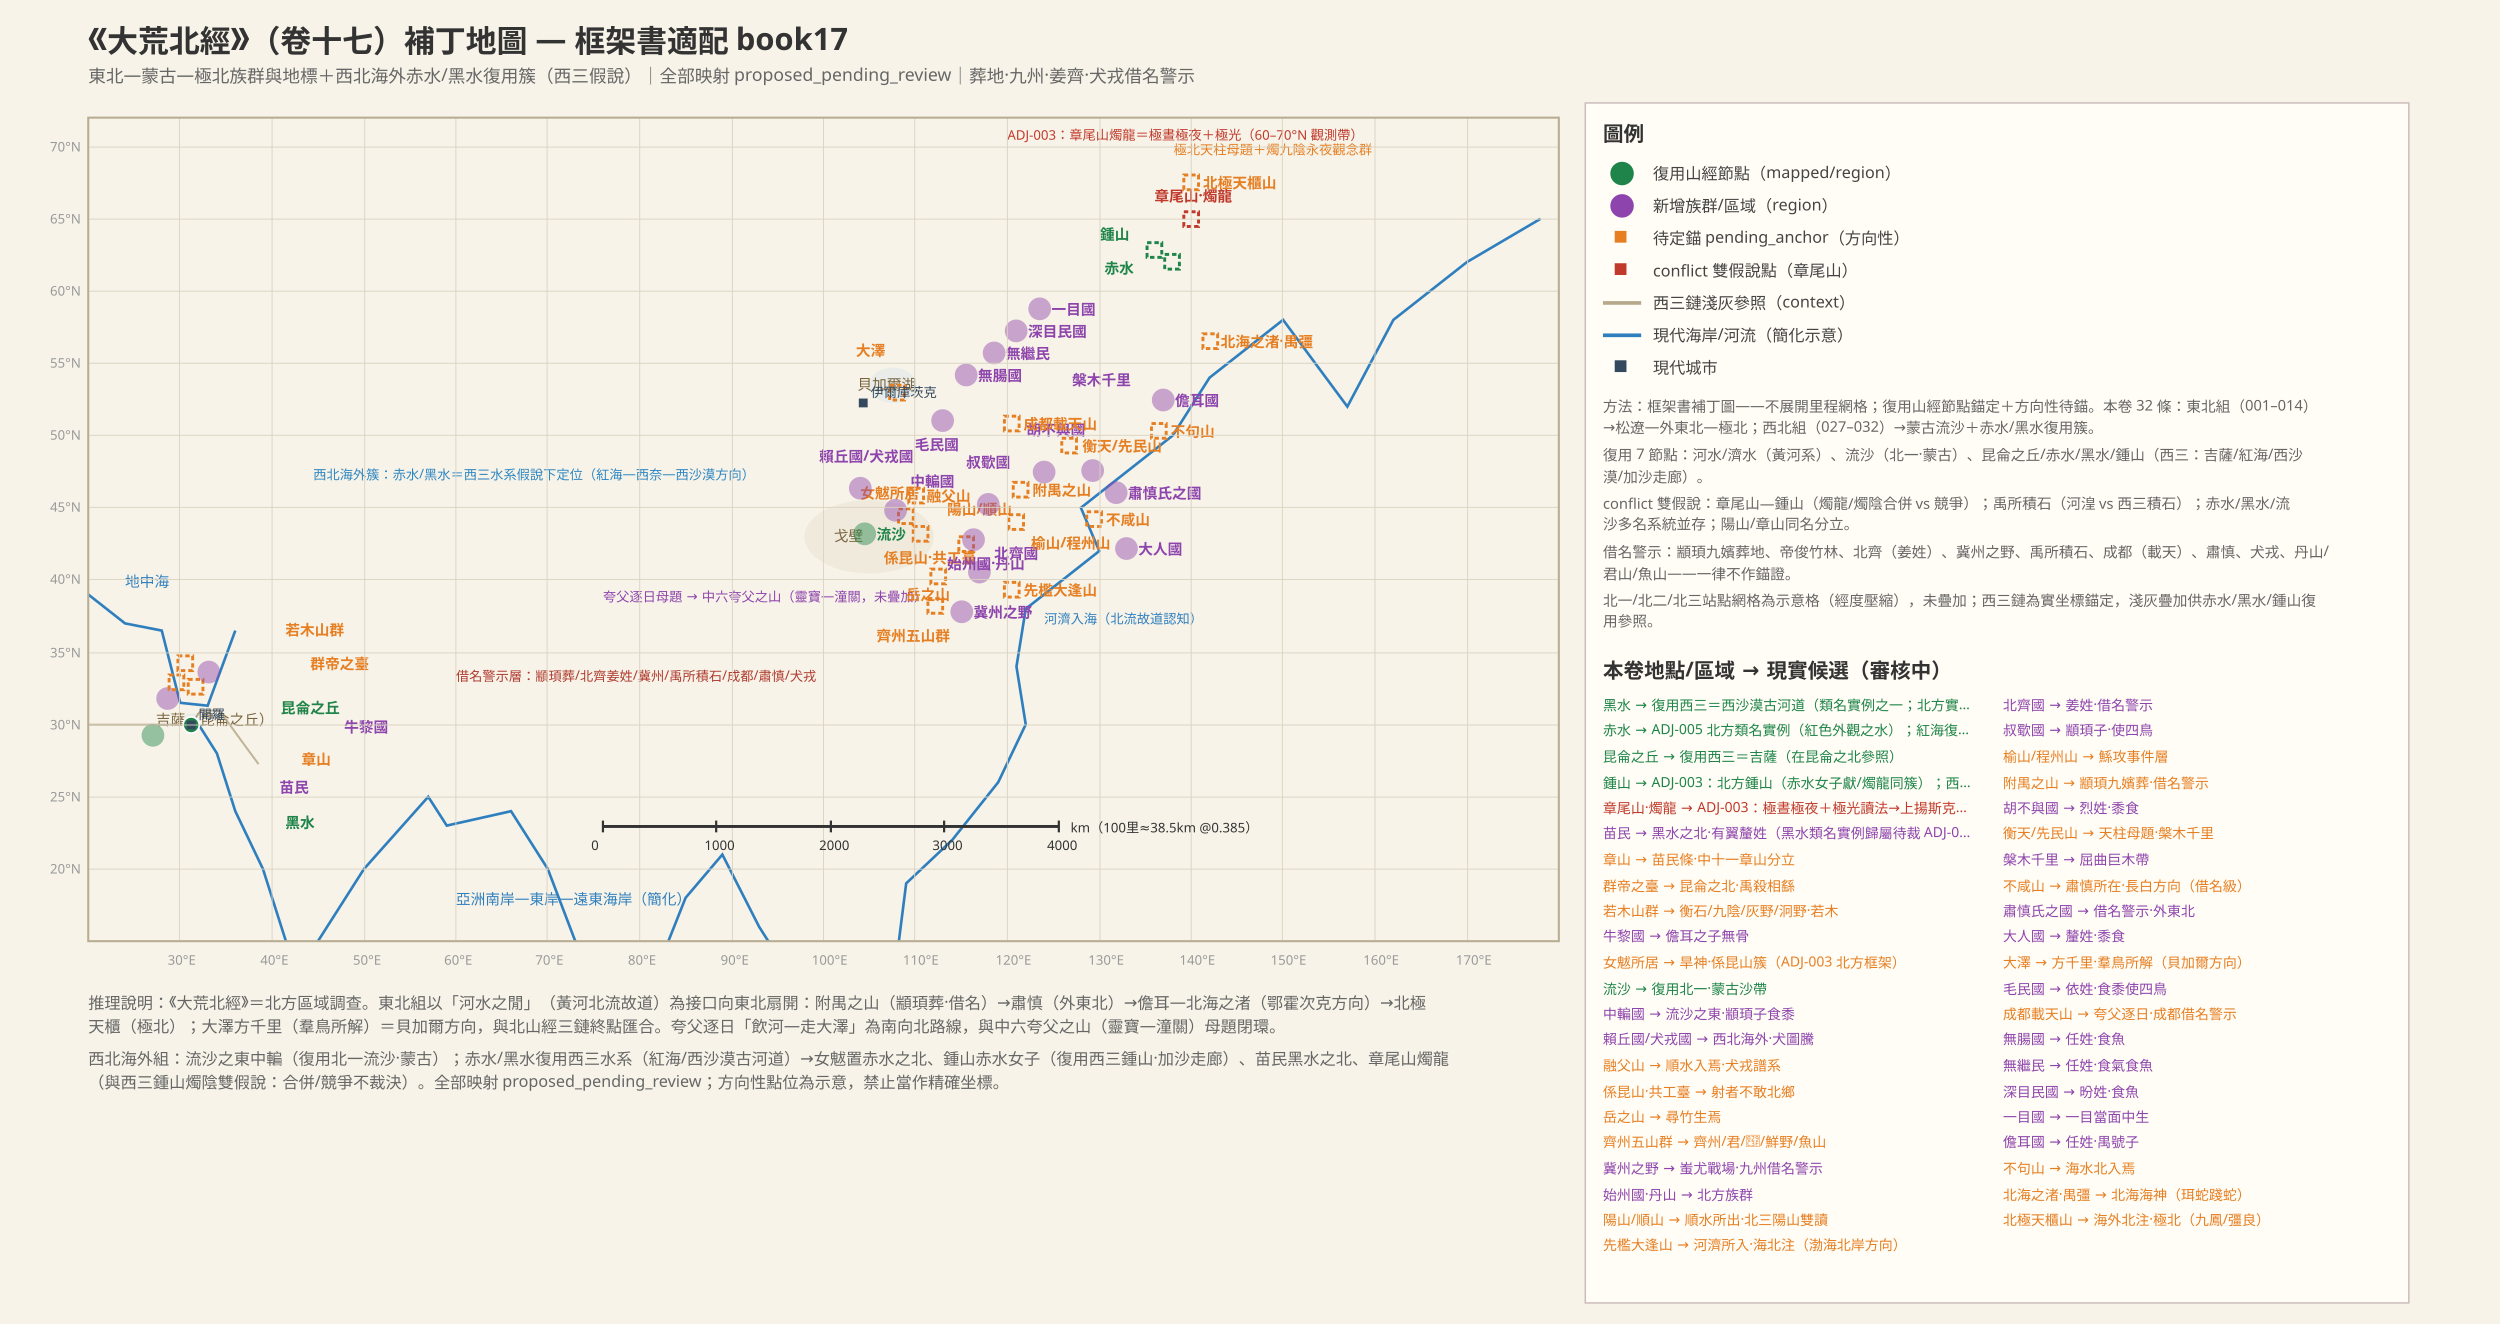
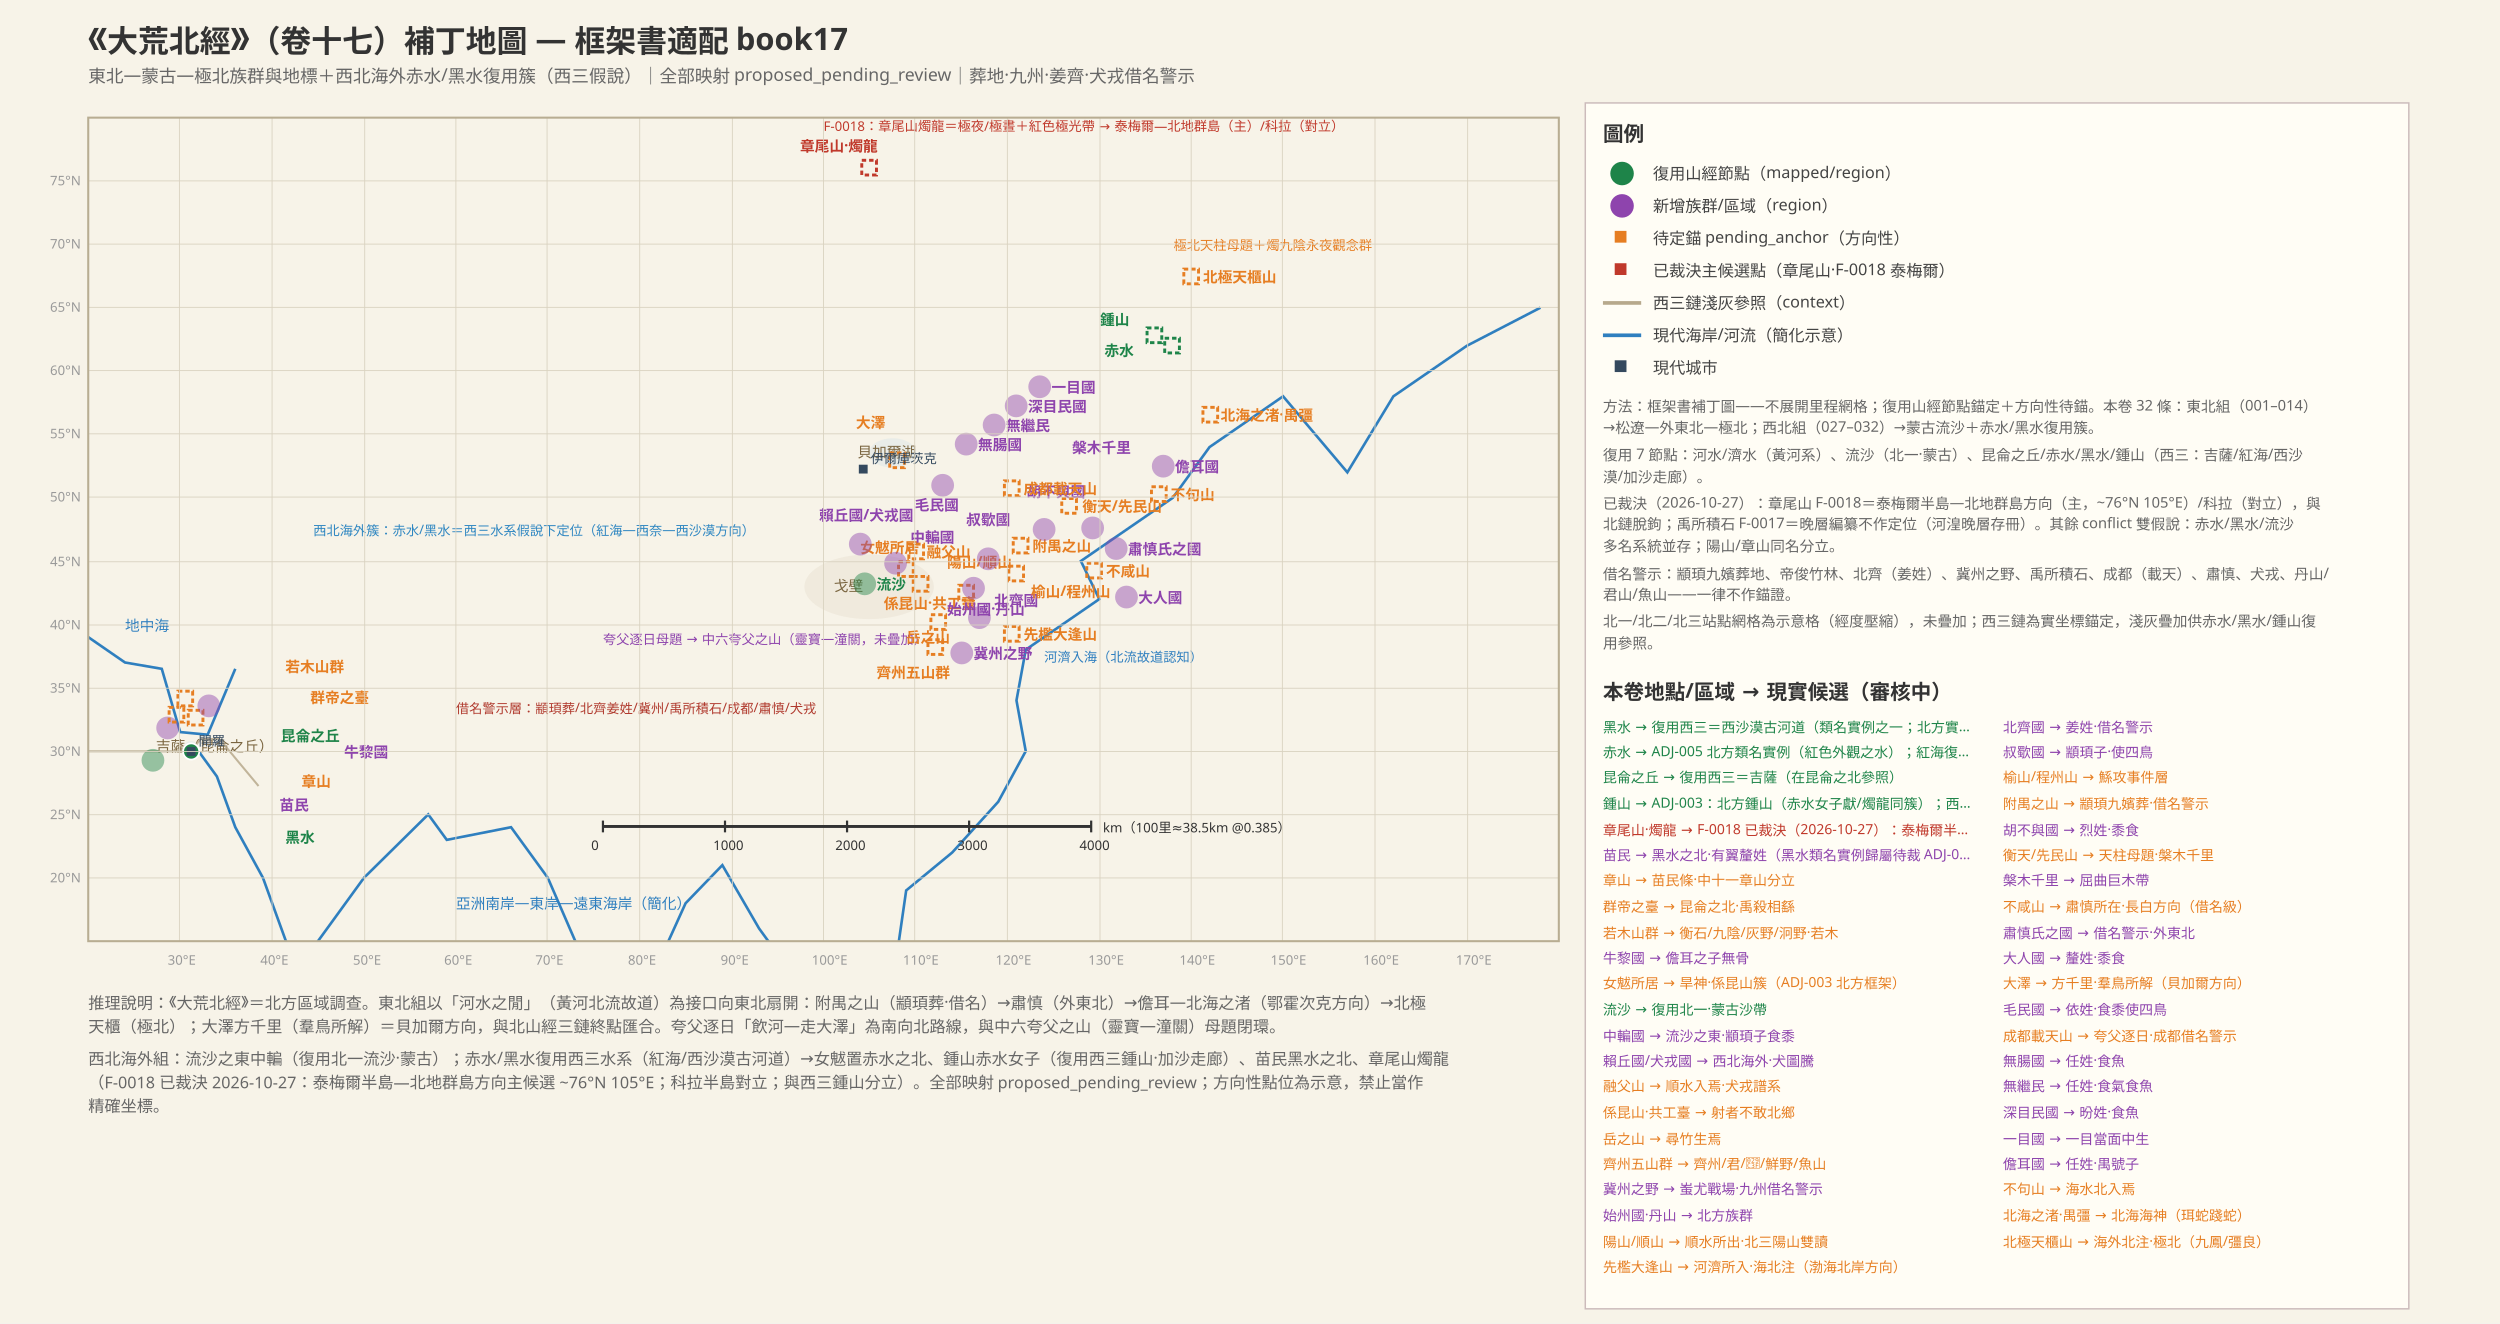
<svg xmlns="http://www.w3.org/2000/svg" width="1700" height="900" font-family="PingFang SC, Hiragino Sans GB, Microsoft YaHei, sans-serif">
  <rect width="1700" height="900" fill="#f7f3e8" />
  <clipPath id="mapclip">
    <rect x="60" y="80" width="1000" height="560" />
  </clipPath>
  <defs>
    <clipPath id="mapclip">
      <rect x="60" y="80" width="1000" height="560" />
    </clipPath>
    <pattern id="sand" width="8" height="8" patternUnits="userSpaceOnUse">
      <rect width="8" height="8" fill="#efe3c0" />
      <circle cx="2" cy="2" r="0.8" fill="#d6b96a" />
      <circle cx="6" cy="6" r="0.8" fill="#d6b96a" />
    </pattern>
  </defs>
  <text x="60" y="34" font-size="21" font-weight="bold" fill="#333">《大荒北經》（卷十七）補丁地圖 — 框架書適配 book17</text>
  <text x="60" y="56" font-size="12" fill="#666">東北—蒙古—極北族群與地標＋西北海外赤水/黑水復用簇（西三假說）｜全部映射 proposed_pending_review｜葬地·九州·姜齊·犬戎借名警示</text>
  <g clip-path="url(#mapclip)">
-     <polyline points="-127.5,443.5 -77.5,423.9 -33.8,409.1 10.0,414.0 47.5,394.4 85.0,423.9 110.0,428.8 122.5,477.9 141.2,479.9 160.0,428.8" fill="none" stroke="#2f7fbf" stroke-width="1.8" />
-     <text x="85" y="399" font-size="10" fill="#2f7fbf">地中海</text>
-     <polyline points="135.0,492.6 147.5,512.3 160.0,551.6 178.8,590.9 203.8,669.5 216.2,640.0 247.5,590.9 291.2,541.8 303.8,561.4 347.5,551.6 372.5,590.9 391.2,640.0 416.2,708.8 435.0,689.1 466.2,610.5 491.2,581.1 516.2,630.2 541.2,669.5 560.0,708.8 585.0,698.9 610.0,649.8 616.2,600.7 647.5,571.2 678.8,531.9 697.5,492.6 691.2,453.3 697.5,414.0 722.5,394.4 747.5,374.7 735.0,345.3 760.0,325.6 797.5,296.1 822.5,256.8 872.5,217.5 916.2,276.5 947.5,217.5 997.5,178.2 1047.5,148.8" fill="none" stroke="#2f7fbf" stroke-width="1.8" />
-     <text x="310" y="615" font-size="10" fill="#2f7fbf">亞洲南岸—東岸—遠東海岸（簡化）</text>
-     <ellipse cx="591" cy="365" rx="44" ry="25" fill="#e2d9c8" opacity="0.35" />
-     <text x="567" y="368" font-size="10" fill="#7a6540">戈壁</text>
-     <ellipse cx="607" cy="262" rx="16" ry="12" fill="#cfe0e8" opacity="0.35" />
-     <text x="583" y="265" font-size="10" fill="#7a6540">貝加爾湖</text>
-     <ellipse cx="130" cy="490" rx="5" ry="5" fill="#cfe0e8" opacity="0.35" />
-     <text x="106" y="493" font-size="10" fill="#7a6540">吉薩（昆侖之丘）</text>
-     <polyline points="175.8,519.6 170.5,512.4 163.9,503.4 156.6,493.3 149.1,483.2 144.6,483.2 136.6,483.2 129.6,492.8 120.4,492.8 110.4,492.8 105.4,492.8 96.6,492.8 84.7,492.8 77.2,492.8 72.2,492.8 65.2,492.8 57.7,492.8 52.7,492.8 47.3,492.8 42.5,492.8 33.8,492.8 26.5,492.8 24.0,492.8" fill="none" stroke="#b7a98c" stroke-width="1.4" opacity="0.85" />
-     <text x="213" y="326" font-size="9" fill="#2e86c1">西北海外簇：赤水/黑水＝西三水系假說下定位（紅海—西奈—西沙漠方向）</text>
-     <text x="410" y="409" font-size="9" fill="#8e44ad">夸父逐日母題 → 中六夸父之山（靈寶—潼關，未疊加）</text>
-     <text x="310" y="463" font-size="9" fill="#b03a2e">借名警示層：顓頊葬/北齊姜姓/冀州/禹所積石/成都/肅慎/犬戎</text>
-     <text x="798" y="105" font-size="9" fill="#e67e22">極北天柱母題＋燭九陰永夜觀念群</text>
-     <text x="710" y="424" font-size="9" fill="#2f7fbf">河濟入海（北流故道認知）</text>
-     <text x="685" y="95" font-size="9" fill="#c0392b">ADJ-003：章尾山燭龍＝極晝極夜＋極光（60–70°N 觀測帶）</text>
-     <circle cx="104" cy="500" r="7" fill="#1e8449" opacity="0.45" stroke="#1e8449" stroke-width="1.5" />
-     <text x="194" y="563" font-size="10" font-weight="bold" fill="#1e8449">黑水</text>
-     <rect x="792" y="173" width="10" height="10" fill="none" stroke="#1e8449" stroke-width="2" stroke-dasharray="3 2" />
-     <text x="751" y="186" font-size="10" font-weight="bold" fill="#1e8449">赤水</text>
-     <circle cx="130" cy="493" r="5.5" fill="#1e8449" stroke="#fff" stroke-width="1.2" />
-     <text x="191" y="485" font-size="10" font-weight="bold" fill="#1e8449">昆侖之丘</text>
-     <rect x="780" y="165" width="10" height="10" fill="none" stroke="#1e8449" stroke-width="2" stroke-dasharray="3 2" />
-     <text x="748" y="163" font-size="10" font-weight="bold" fill="#1e8449">鍾山</text>
-     <rect x="805" y="144" width="10" height="10" fill="none" stroke="#c0392b" stroke-width="2" stroke-dasharray="3 2" />
-     <text x="785" y="137" font-size="10" font-weight="bold" fill="#c0392b">章尾山·燭龍</text>
-     <circle cx="114" cy="475" r="7" fill="#8e44ad" opacity="0.45" stroke="#8e44ad" stroke-width="1.5" />
-     <text x="190" y="539" font-size="10" font-weight="bold" fill="#8e44ad">苗民</text>
-     <rect x="115" y="459" width="10" height="10" fill="none" stroke="#e67e22" stroke-width="2" stroke-dasharray="3 2" />
-     <text x="205" y="520" font-size="10" font-weight="bold" fill="#e67e22">章山</text>
-     <rect x="128" y="462" width="10" height="10" fill="none" stroke="#e67e22" stroke-width="2" stroke-dasharray="3 2" />
-     <text x="211" y="455" font-size="10" font-weight="bold" fill="#e67e22">群帝之臺</text>
-     <rect x="121" y="446" width="10" height="10" fill="none" stroke="#e67e22" stroke-width="2" stroke-dasharray="3 2" />
-     <text x="194" y="432" font-size="10" font-weight="bold" fill="#e67e22">若木山群</text>
-     <circle cx="142" cy="457" r="7" fill="#8e44ad" opacity="0.45" stroke="#8e44ad" stroke-width="1.5" />
-     <text x="234" y="498" font-size="10" font-weight="bold" fill="#8e44ad">牛黎國</text>
-     <rect x="611" y="346" width="10" height="10" fill="none" stroke="#e67e22" stroke-width="2" stroke-dasharray="3 2" />
-     <text x="585" y="339" font-size="10" font-weight="bold" fill="#e67e22">女魃所居</text>
-     <circle cx="588" cy="363" r="7" fill="#1e8449" opacity="0.45" stroke="#1e8449" stroke-width="1.5" />
-     <text x="596" y="367" font-size="10" font-weight="bold" fill="#1e8449">流沙</text>
-     <circle cx="609" cy="347" r="7" fill="#8e44ad" opacity="0.45" stroke="#8e44ad" stroke-width="1.5" />
-     <text x="619" y="331" font-size="10" font-weight="bold" fill="#8e44ad">中䡢國</text>
-     <circle cx="585" cy="332" r="7" fill="#8e44ad" opacity="0.45" stroke="#8e44ad" stroke-width="1.5" />
-     <text x="557" y="314" font-size="10" font-weight="bold" fill="#8e44ad">賴丘國/犬戎國</text>
-     <rect x="618" y="332" width="10" height="10" fill="none" stroke="#e67e22" stroke-width="2" stroke-dasharray="3 2" />
-     <text x="630" y="341" font-size="10" font-weight="bold" fill="#e67e22">融父山</text>
-     <rect x="621" y="358" width="10" height="10" fill="none" stroke="#e67e22" stroke-width="2" stroke-dasharray="3 2" />
-     <text x="601" y="383" font-size="10" font-weight="bold" fill="#e67e22">係昆山·共工臺</text>
-     <rect x="633" y="387" width="10" height="10" fill="none" stroke="#e67e22" stroke-width="2" stroke-dasharray="3 2" />
-     <text x="616" y="408" font-size="10" font-weight="bold" fill="#e67e22">岳之山</text>
-     <rect x="631" y="407" width="10" height="10" fill="none" stroke="#e67e22" stroke-width="2" stroke-dasharray="3 2" />
-     <text x="596" y="436" font-size="10" font-weight="bold" fill="#e67e22">齊州五山群</text>
-     <circle cx="654" cy="416" r="7" fill="#8e44ad" opacity="0.45" stroke="#8e44ad" stroke-width="1.5" />
-     <text x="662" y="420" font-size="10" font-weight="bold" fill="#8e44ad">冀州之野</text>
-     <circle cx="666" cy="389" r="7" fill="#8e44ad" opacity="0.45" stroke="#8e44ad" stroke-width="1.5" />
-     <text x="644" y="387" font-size="10" font-weight="bold" fill="#8e44ad">始州國·丹山</text>
-     <rect x="652" y="365" width="10" height="10" fill="none" stroke="#e67e22" stroke-width="2" stroke-dasharray="3 2" />
-     <text x="644" y="350" font-size="10" font-weight="bold" fill="#e67e22">陽山/順山</text>
-     <rect x="683" y="396" width="10" height="10" fill="none" stroke="#e67e22" stroke-width="2" stroke-dasharray="3 2" />
-     <text x="696" y="405" font-size="10" font-weight="bold" fill="#e67e22">先檻大逢山</text>
-     <circle cx="662" cy="367" r="7" fill="#8e44ad" opacity="0.45" stroke="#8e44ad" stroke-width="1.5" />
-     <text x="676" y="380" font-size="10" font-weight="bold" fill="#8e44ad">北齊國</text>
-     <circle cx="672" cy="343" r="7" fill="#8e44ad" opacity="0.45" stroke="#8e44ad" stroke-width="1.5" />
-     <text x="657" y="318" font-size="10" font-weight="bold" fill="#8e44ad">叔歜國</text>
-     <rect x="686" y="350" width="10" height="10" fill="none" stroke="#e67e22" stroke-width="2" stroke-dasharray="3 2" />
-     <text x="701" y="373" font-size="10" font-weight="bold" fill="#e67e22">榆山/程州山</text>
-     <rect x="689" y="328" width="10" height="10" fill="none" stroke="#e67e22" stroke-width="2" stroke-dasharray="3 2" />
-     <text x="702" y="337" font-size="10" font-weight="bold" fill="#e67e22">附禺之山</text>
-     <circle cx="710" cy="321" r="7" fill="#8e44ad" opacity="0.45" stroke="#8e44ad" stroke-width="1.5" />
-     <text x="698" y="296" font-size="10" font-weight="bold" fill="#8e44ad">胡不與國</text>
-     <rect x="722" y="298" width="10" height="10" fill="none" stroke="#e67e22" stroke-width="2" stroke-dasharray="3 2" />
-     <text x="736" y="307" font-size="10" font-weight="bold" fill="#e67e22">衡天/先民山</text>
-     <circle cx="743" cy="320" r="7" fill="#8e44ad" opacity="0.45" stroke="#8e44ad" stroke-width="1.5" />
-     <text x="729" y="262" font-size="10" font-weight="bold" fill="#8e44ad">槃木千里</text>
-     <rect x="739" y="348" width="10" height="10" fill="none" stroke="#e67e22" stroke-width="2" stroke-dasharray="3 2" />
-     <text x="752" y="357" font-size="10" font-weight="bold" fill="#e67e22">不咸山</text>
-     <circle cx="759" cy="335" r="7" fill="#8e44ad" opacity="0.45" stroke="#8e44ad" stroke-width="1.5" />
-     <text x="767" y="339" font-size="10" font-weight="bold" fill="#8e44ad">肅慎氏之國</text>
-     <circle cx="766" cy="373" r="7" fill="#8e44ad" opacity="0.45" stroke="#8e44ad" stroke-width="1.5" />
-     <text x="774" y="377" font-size="10" font-weight="bold" fill="#8e44ad">大人國</text>
-     <rect x="605" y="262" width="10" height="10" fill="none" stroke="#e67e22" stroke-width="2" stroke-dasharray="3 2" />
-     <text x="582" y="242" font-size="10" font-weight="bold" fill="#e67e22">大澤</text>
-     <circle cx="641" cy="286" r="7" fill="#8e44ad" opacity="0.45" stroke="#8e44ad" stroke-width="1.5" />
-     <text x="622" y="306" font-size="10" font-weight="bold" fill="#8e44ad">毛民國</text>
-     <rect x="683" y="283" width="10" height="10" fill="none" stroke="#e67e22" stroke-width="2" stroke-dasharray="3 2" />
-     <text x="696" y="292" font-size="10" font-weight="bold" fill="#e67e22">成都載天山</text>
-     <circle cx="657" cy="255" r="7" fill="#8e44ad" opacity="0.45" stroke="#8e44ad" stroke-width="1.5" />
-     <text x="665" y="259" font-size="10" font-weight="bold" fill="#8e44ad">無腸國</text>
-     <circle cx="676" cy="240" r="7" fill="#8e44ad" opacity="0.45" stroke="#8e44ad" stroke-width="1.5" />
-     <text x="684" y="244" font-size="10" font-weight="bold" fill="#8e44ad">無繼民</text>
-     <circle cx="691" cy="225" r="7" fill="#8e44ad" opacity="0.45" stroke="#8e44ad" stroke-width="1.5" />
-     <text x="699" y="229" font-size="10" font-weight="bold" fill="#8e44ad">深目民國</text>
-     <circle cx="707" cy="210" r="7" fill="#8e44ad" opacity="0.45" stroke="#8e44ad" stroke-width="1.5" />
-     <text x="715" y="214" font-size="10" font-weight="bold" fill="#8e44ad">一目國</text>
-     <circle cx="791" cy="272" r="7" fill="#8e44ad" opacity="0.45" stroke="#8e44ad" stroke-width="1.5" />
-     <text x="799" y="276" font-size="10" font-weight="bold" fill="#8e44ad">儋耳國</text>
-     <rect x="783" y="288" width="10" height="10" fill="none" stroke="#e67e22" stroke-width="2" stroke-dasharray="3 2" />
-     <text x="796" y="297" font-size="10" font-weight="bold" fill="#e67e22">不句山</text>
-     <rect x="818" y="227" width="10" height="10" fill="none" stroke="#e67e22" stroke-width="2" stroke-dasharray="3 2" />
-     <text x="830" y="236" font-size="10" font-weight="bold" fill="#e67e22">北海之渚·禺彊</text>
-     <rect x="805" y="119" width="10" height="10" fill="none" stroke="#e67e22" stroke-width="2" stroke-dasharray="3 2" />
-     <text x="818" y="128" font-size="10" font-weight="bold" fill="#e67e22">北極天櫃山</text>
-     <rect x="127" y="490" width="6" height="6" fill="#34495e" />
-     <text x="135" y="489" font-size="9" fill="#34495e">開羅</text>
-     <rect x="584" y="271" width="6" height="6" fill="#34495e" />
-     <text x="592" y="270" font-size="9" fill="#34495e">伊爾庫茨克</text>
+     <polyline points="-127.5,467.7 -77.5,450.5 -33.8,437.5 10.0,441.8 47.5,424.6 85.0,450.5 110.0,454.8 122.5,497.8 141.2,499.6 160.0,454.8" fill="none" stroke="#2f7fbf" stroke-width="1.8" />
+     <text x="85" y="429" font-size="10" fill="#2f7fbf">地中海</text>
+     <polyline points="135.0,510.8 147.5,528.0 160.0,562.5 178.8,596.9 203.8,665.8 216.2,640.0 247.5,596.9 291.2,553.8 303.8,571.1 347.5,562.5 372.5,596.9 391.2,640.0 416.2,700.3 435.0,683.1 466.2,614.2 491.2,588.3 516.2,631.4 541.2,665.8 560.0,700.3 585.0,691.7 610.0,648.6 616.2,605.5 647.5,579.7 678.8,545.2 697.5,510.8 691.2,476.3 697.5,441.8 722.5,424.6 747.5,407.4 735.0,381.5 760.0,364.3 797.5,338.5 822.5,304.0 872.5,269.5 916.2,321.2 947.5,269.5 997.5,235.1 1047.5,209.2" fill="none" stroke="#2f7fbf" stroke-width="1.8" />
+     <text x="310" y="618" font-size="10" fill="#2f7fbf">亞洲南岸—東岸—遠東海岸（簡化）</text>
+     <ellipse cx="591" cy="399" rx="44" ry="22" fill="#e2d9c8" opacity="0.35" />
+     <text x="567" y="402" font-size="10" fill="#7a6540">戈壁</text>
+     <ellipse cx="607" cy="308" rx="16" ry="10" fill="#cfe0e8" opacity="0.35" />
+     <text x="583" y="311" font-size="10" fill="#7a6540">貝加爾湖</text>
+     <ellipse cx="130" cy="508" rx="5" ry="4" fill="#cfe0e8" opacity="0.35" />
+     <text x="106" y="511" font-size="10" fill="#7a6540">吉薩（昆侖之丘）</text>
+     <polyline points="175.8,534.5 170.5,528.1 163.9,520.2 156.6,511.4 149.1,502.5 144.6,502.5 136.6,502.5 129.6,510.9 120.4,510.9 110.4,510.9 105.4,510.9 96.6,510.9 84.7,510.9 77.2,510.9 72.2,510.9 65.2,510.9 57.7,510.9 52.7,510.9 47.3,510.9 42.5,510.9 33.8,510.9 26.5,510.9 24.0,510.9" fill="none" stroke="#b7a98c" stroke-width="1.4" opacity="0.85" />
+     <text x="213" y="364" font-size="9" fill="#2e86c1">西北海外簇：赤水/黑水＝西三水系假說下定位（紅海—西奈—西沙漠方向）</text>
+     <text x="410" y="438" font-size="9" fill="#8e44ad">夸父逐日母題 → 中六夸父之山（靈寶—潼關，未疊加）</text>
+     <text x="310" y="485" font-size="9" fill="#b03a2e">借名警示層：顓頊葬/北齊姜姓/冀州/禹所積石/成都/肅慎/犬戎</text>
+     <text x="798" y="170" font-size="9" fill="#e67e22">極北天柱母題＋燭九陰永夜觀念群</text>
+     <text x="710" y="450" font-size="9" fill="#2f7fbf">河濟入海（北流故道認知）</text>
+     <text x="560" y="89" font-size="9" fill="#c0392b">F-0018：章尾山燭龍＝極夜/極晝＋紅色極光帶 → 泰梅爾—北地群島（主）/科拉（對立）</text>
+     <circle cx="104" cy="517" r="7" fill="#1e8449" opacity="0.45" stroke="#1e8449" stroke-width="1.5" />
+     <text x="194" y="573" font-size="10" font-weight="bold" fill="#1e8449">黑水</text>
+     <rect x="792" y="230" width="10" height="10" fill="none" stroke="#1e8449" stroke-width="2" stroke-dasharray="3 2" />
+     <text x="751" y="242" font-size="10" font-weight="bold" fill="#1e8449">赤水</text>
+     <circle cx="130" cy="511" r="5.5" fill="#1e8449" stroke="#fff" stroke-width="1.2" />
+     <text x="191" y="504" font-size="10" font-weight="bold" fill="#1e8449">昆侖之丘</text>
+     <rect x="780" y="223" width="10" height="10" fill="none" stroke="#1e8449" stroke-width="2" stroke-dasharray="3 2" />
+     <text x="748" y="221" font-size="10" font-weight="bold" fill="#1e8449">鍾山</text>
+     <rect x="586" y="109" width="10" height="10" fill="none" stroke="#c0392b" stroke-width="2" stroke-dasharray="3 2" />
+     <text x="544" y="103" font-size="10" font-weight="bold" fill="#c0392b">章尾山·燭龍</text>
+     <circle cx="114" cy="495" r="7" fill="#8e44ad" opacity="0.45" stroke="#8e44ad" stroke-width="1.5" />
+     <text x="190" y="551" font-size="10" font-weight="bold" fill="#8e44ad">苗民</text>
+     <rect x="115" y="481" width="10" height="10" fill="none" stroke="#e67e22" stroke-width="2" stroke-dasharray="3 2" />
+     <text x="205" y="535" font-size="10" font-weight="bold" fill="#e67e22">章山</text>
+     <rect x="128" y="483" width="10" height="10" fill="none" stroke="#e67e22" stroke-width="2" stroke-dasharray="3 2" />
+     <text x="211" y="478" font-size="10" font-weight="bold" fill="#e67e22">群帝之臺</text>
+     <rect x="121" y="470" width="10" height="10" fill="none" stroke="#e67e22" stroke-width="2" stroke-dasharray="3 2" />
+     <text x="194" y="457" font-size="10" font-weight="bold" fill="#e67e22">若木山群</text>
+     <circle cx="142" cy="480" r="7" fill="#8e44ad" opacity="0.45" stroke="#8e44ad" stroke-width="1.5" />
+     <text x="234" y="515" font-size="10" font-weight="bold" fill="#8e44ad">牛黎國</text>
+     <rect x="611" y="382" width="10" height="10" fill="none" stroke="#e67e22" stroke-width="2" stroke-dasharray="3 2" />
+     <text x="585" y="376" font-size="10" font-weight="bold" fill="#e67e22">女魃所居</text>
+     <circle cx="588" cy="397" r="7" fill="#1e8449" opacity="0.45" stroke="#1e8449" stroke-width="1.5" />
+     <text x="596" y="401" font-size="10" font-weight="bold" fill="#1e8449">流沙</text>
+     <circle cx="609" cy="383" r="7" fill="#8e44ad" opacity="0.45" stroke="#8e44ad" stroke-width="1.5" />
+     <text x="619" y="369" font-size="10" font-weight="bold" fill="#8e44ad">中䡢國</text>
+     <circle cx="585" cy="370" r="7" fill="#8e44ad" opacity="0.45" stroke="#8e44ad" stroke-width="1.5" />
+     <text x="557" y="354" font-size="10" font-weight="bold" fill="#8e44ad">賴丘國/犬戎國</text>
+     <rect x="618" y="370" width="10" height="10" fill="none" stroke="#e67e22" stroke-width="2" stroke-dasharray="3 2" />
+     <text x="630" y="379" font-size="10" font-weight="bold" fill="#e67e22">融父山</text>
+     <rect x="621" y="392" width="10" height="10" fill="none" stroke="#e67e22" stroke-width="2" stroke-dasharray="3 2" />
+     <text x="601" y="414" font-size="10" font-weight="bold" fill="#e67e22">係昆山·共工臺</text>
+     <rect x="633" y="418" width="10" height="10" fill="none" stroke="#e67e22" stroke-width="2" stroke-dasharray="3 2" />
+     <text x="616" y="437" font-size="10" font-weight="bold" fill="#e67e22">岳之山</text>
+     <rect x="631" y="435" width="10" height="10" fill="none" stroke="#e67e22" stroke-width="2" stroke-dasharray="3 2" />
+     <text x="596" y="461" font-size="10" font-weight="bold" fill="#e67e22">齊州五山群</text>
+     <circle cx="654" cy="444" r="7" fill="#8e44ad" opacity="0.45" stroke="#8e44ad" stroke-width="1.5" />
+     <text x="662" y="448" font-size="10" font-weight="bold" fill="#8e44ad">冀州之野</text>
+     <circle cx="666" cy="420" r="7" fill="#8e44ad" opacity="0.45" stroke="#8e44ad" stroke-width="1.5" />
+     <text x="644" y="418" font-size="10" font-weight="bold" fill="#8e44ad">始州國·丹山</text>
+     <rect x="652" y="398" width="10" height="10" fill="none" stroke="#e67e22" stroke-width="2" stroke-dasharray="3 2" />
+     <text x="644" y="386" font-size="10" font-weight="bold" fill="#e67e22">陽山/順山</text>
+     <rect x="683" y="426" width="10" height="10" fill="none" stroke="#e67e22" stroke-width="2" stroke-dasharray="3 2" />
+     <text x="696" y="435" font-size="10" font-weight="bold" fill="#e67e22">先檻大逢山</text>
+     <circle cx="662" cy="400" r="7" fill="#8e44ad" opacity="0.45" stroke="#8e44ad" stroke-width="1.5" />
+     <text x="676" y="412" font-size="10" font-weight="bold" fill="#8e44ad">北齊國</text>
+     <circle cx="672" cy="380" r="7" fill="#8e44ad" opacity="0.45" stroke="#8e44ad" stroke-width="1.5" />
+     <text x="657" y="357" font-size="10" font-weight="bold" fill="#8e44ad">叔歜國</text>
+     <rect x="686" y="385" width="10" height="10" fill="none" stroke="#e67e22" stroke-width="2" stroke-dasharray="3 2" />
+     <text x="701" y="406" font-size="10" font-weight="bold" fill="#e67e22">榆山/程州山</text>
+     <rect x="689" y="366" width="10" height="10" fill="none" stroke="#e67e22" stroke-width="2" stroke-dasharray="3 2" />
+     <text x="702" y="375" font-size="10" font-weight="bold" fill="#e67e22">附禺之山</text>
+     <circle cx="710" cy="360" r="7" fill="#8e44ad" opacity="0.45" stroke="#8e44ad" stroke-width="1.5" />
+     <text x="698" y="338" font-size="10" font-weight="bold" fill="#8e44ad">胡不與國</text>
+     <rect x="722" y="339" width="10" height="10" fill="none" stroke="#e67e22" stroke-width="2" stroke-dasharray="3 2" />
+     <text x="736" y="348" font-size="10" font-weight="bold" fill="#e67e22">衡天/先民山</text>
+     <circle cx="743" cy="359" r="7" fill="#8e44ad" opacity="0.45" stroke="#8e44ad" stroke-width="1.5" />
+     <text x="729" y="308" font-size="10" font-weight="bold" fill="#8e44ad">槃木千里</text>
+     <rect x="739" y="383" width="10" height="10" fill="none" stroke="#e67e22" stroke-width="2" stroke-dasharray="3 2" />
+     <text x="752" y="392" font-size="10" font-weight="bold" fill="#e67e22">不咸山</text>
+     <circle cx="759" cy="373" r="7" fill="#8e44ad" opacity="0.45" stroke="#8e44ad" stroke-width="1.5" />
+     <text x="767" y="377" font-size="10" font-weight="bold" fill="#8e44ad">肅慎氏之國</text>
+     <circle cx="766" cy="406" r="7" fill="#8e44ad" opacity="0.45" stroke="#8e44ad" stroke-width="1.5" />
+     <text x="774" y="410" font-size="10" font-weight="bold" fill="#8e44ad">大人國</text>
+     <rect x="605" y="308" width="10" height="10" fill="none" stroke="#e67e22" stroke-width="2" stroke-dasharray="3 2" />
+     <text x="582" y="291" font-size="10" font-weight="bold" fill="#e67e22">大澤</text>
+     <circle cx="641" cy="330" r="7" fill="#8e44ad" opacity="0.45" stroke="#8e44ad" stroke-width="1.5" />
+     <text x="622" y="347" font-size="10" font-weight="bold" fill="#8e44ad">毛民國</text>
+     <rect x="683" y="327" width="10" height="10" fill="none" stroke="#e67e22" stroke-width="2" stroke-dasharray="3 2" />
+     <text x="696" y="336" font-size="10" font-weight="bold" fill="#e67e22">成都載天山</text>
+     <circle cx="657" cy="302" r="7" fill="#8e44ad" opacity="0.45" stroke="#8e44ad" stroke-width="1.5" />
+     <text x="665" y="306" font-size="10" font-weight="bold" fill="#8e44ad">無腸國</text>
+     <circle cx="676" cy="289" r="7" fill="#8e44ad" opacity="0.45" stroke="#8e44ad" stroke-width="1.5" />
+     <text x="684" y="293" font-size="10" font-weight="bold" fill="#8e44ad">無繼民</text>
+     <circle cx="691" cy="276" r="7" fill="#8e44ad" opacity="0.45" stroke="#8e44ad" stroke-width="1.5" />
+     <text x="699" y="280" font-size="10" font-weight="bold" fill="#8e44ad">深目民國</text>
+     <circle cx="707" cy="263" r="7" fill="#8e44ad" opacity="0.45" stroke="#8e44ad" stroke-width="1.5" />
+     <text x="715" y="267" font-size="10" font-weight="bold" fill="#8e44ad">一目國</text>
+     <circle cx="791" cy="317" r="7" fill="#8e44ad" opacity="0.45" stroke="#8e44ad" stroke-width="1.5" />
+     <text x="799" y="321" font-size="10" font-weight="bold" fill="#8e44ad">儋耳國</text>
+     <rect x="783" y="331" width="10" height="10" fill="none" stroke="#e67e22" stroke-width="2" stroke-dasharray="3 2" />
+     <text x="796" y="340" font-size="10" font-weight="bold" fill="#e67e22">不句山</text>
+     <rect x="818" y="277" width="10" height="10" fill="none" stroke="#e67e22" stroke-width="2" stroke-dasharray="3 2" />
+     <text x="830" y="286" font-size="10" font-weight="bold" fill="#e67e22">北海之渚·禺彊</text>
+     <rect x="805" y="183" width="10" height="10" fill="none" stroke="#e67e22" stroke-width="2" stroke-dasharray="3 2" />
+     <text x="818" y="192" font-size="10" font-weight="bold" fill="#e67e22">北極天櫃山</text>
+     <rect x="127" y="508" width="6" height="6" fill="#34495e" />
+     <text x="135" y="507" font-size="9" fill="#34495e">開羅</text>
+     <rect x="584" y="316" width="6" height="6" fill="#34495e" />
+     <text x="592" y="315" font-size="9" fill="#34495e">伊爾庫茨克</text>
  </g>
  <line x1="122" y1="640" x2="122" y2="80" stroke="#d9d2c0" stroke-width="0.6" />
  <text x="114" y="656" font-size="9" fill="#999">30°E</text>
  <line x1="185" y1="640" x2="185" y2="80" stroke="#d9d2c0" stroke-width="0.6" />
  <text x="177" y="656" font-size="9" fill="#999">40°E</text>
  <line x1="248" y1="640" x2="248" y2="80" stroke="#d9d2c0" stroke-width="0.6" />
  <text x="240" y="656" font-size="9" fill="#999">50°E</text>
  <line x1="310" y1="640" x2="310" y2="80" stroke="#d9d2c0" stroke-width="0.6" />
  <text x="302" y="656" font-size="9" fill="#999">60°E</text>
  <line x1="372" y1="640" x2="372" y2="80" stroke="#d9d2c0" stroke-width="0.6" />
  <text x="364" y="656" font-size="9" fill="#999">70°E</text>
  <line x1="435" y1="640" x2="435" y2="80" stroke="#d9d2c0" stroke-width="0.6" />
  <text x="427" y="656" font-size="9" fill="#999">80°E</text>
  <line x1="498" y1="640" x2="498" y2="80" stroke="#d9d2c0" stroke-width="0.6" />
  <text x="490" y="656" font-size="9" fill="#999">90°E</text>
  <line x1="560" y1="640" x2="560" y2="80" stroke="#d9d2c0" stroke-width="0.6" />
  <text x="552" y="656" font-size="9" fill="#999">100°E</text>
  <line x1="622" y1="640" x2="622" y2="80" stroke="#d9d2c0" stroke-width="0.6" />
  <text x="614" y="656" font-size="9" fill="#999">110°E</text>
  <line x1="685" y1="640" x2="685" y2="80" stroke="#d9d2c0" stroke-width="0.6" />
  <text x="677" y="656" font-size="9" fill="#999">120°E</text>
  <line x1="748" y1="640" x2="748" y2="80" stroke="#d9d2c0" stroke-width="0.6" />
  <text x="740" y="656" font-size="9" fill="#999">130°E</text>
  <line x1="810" y1="640" x2="810" y2="80" stroke="#d9d2c0" stroke-width="0.6" />
  <text x="802" y="656" font-size="9" fill="#999">140°E</text>
  <line x1="872" y1="640" x2="872" y2="80" stroke="#d9d2c0" stroke-width="0.6" />
  <text x="864" y="656" font-size="9" fill="#999">150°E</text>
  <line x1="935" y1="640" x2="935" y2="80" stroke="#d9d2c0" stroke-width="0.6" />
  <text x="927" y="656" font-size="9" fill="#999">160°E</text>
  <line x1="998" y1="640" x2="998" y2="80" stroke="#d9d2c0" stroke-width="0.6" />
  <text x="990" y="656" font-size="9" fill="#999">170°E</text>
-   <line x1="60" y1="591" x2="1060" y2="591" stroke="#d9d2c0" stroke-width="0.6" />
-   <text x="34" y="594" font-size="9" fill="#999">20°N</text>
-   <line x1="60" y1="542" x2="1060" y2="542" stroke="#d9d2c0" stroke-width="0.6" />
-   <text x="34" y="545" font-size="9" fill="#999">25°N</text>
-   <line x1="60" y1="493" x2="1060" y2="493" stroke="#d9d2c0" stroke-width="0.6" />
-   <text x="34" y="496" font-size="9" fill="#999">30°N</text>
-   <line x1="60" y1="444" x2="1060" y2="444" stroke="#d9d2c0" stroke-width="0.6" />
-   <text x="34" y="447" font-size="9" fill="#999">35°N</text>
-   <line x1="60" y1="394" x2="1060" y2="394" stroke="#d9d2c0" stroke-width="0.6" />
-   <text x="34" y="397" font-size="9" fill="#999">40°N</text>
-   <line x1="60" y1="345" x2="1060" y2="345" stroke="#d9d2c0" stroke-width="0.6" />
-   <text x="34" y="348" font-size="9" fill="#999">45°N</text>
-   <line x1="60" y1="296" x2="1060" y2="296" stroke="#d9d2c0" stroke-width="0.6" />
-   <text x="34" y="299" font-size="9" fill="#999">50°N</text>
-   <line x1="60" y1="247" x2="1060" y2="247" stroke="#d9d2c0" stroke-width="0.6" />
-   <text x="34" y="250" font-size="9" fill="#999">55°N</text>
-   <line x1="60" y1="198" x2="1060" y2="198" stroke="#d9d2c0" stroke-width="0.6" />
-   <text x="34" y="201" font-size="9" fill="#999">60°N</text>
-   <line x1="60" y1="149" x2="1060" y2="149" stroke="#d9d2c0" stroke-width="0.6" />
-   <text x="34" y="152" font-size="9" fill="#999">65°N</text>
-   <line x1="60" y1="100" x2="1060" y2="100" stroke="#d9d2c0" stroke-width="0.6" />
-   <text x="34" y="103" font-size="9" fill="#999">70°N</text>
+   <line x1="60" y1="597" x2="1060" y2="597" stroke="#d9d2c0" stroke-width="0.6" />
+   <text x="34" y="600" font-size="9" fill="#999">20°N</text>
+   <line x1="60" y1="554" x2="1060" y2="554" stroke="#d9d2c0" stroke-width="0.6" />
+   <text x="34" y="557" font-size="9" fill="#999">25°N</text>
+   <line x1="60" y1="511" x2="1060" y2="511" stroke="#d9d2c0" stroke-width="0.6" />
+   <text x="34" y="514" font-size="9" fill="#999">30°N</text>
+   <line x1="60" y1="468" x2="1060" y2="468" stroke="#d9d2c0" stroke-width="0.6" />
+   <text x="34" y="471" font-size="9" fill="#999">35°N</text>
+   <line x1="60" y1="425" x2="1060" y2="425" stroke="#d9d2c0" stroke-width="0.6" />
+   <text x="34" y="428" font-size="9" fill="#999">40°N</text>
+   <line x1="60" y1="382" x2="1060" y2="382" stroke="#d9d2c0" stroke-width="0.6" />
+   <text x="34" y="385" font-size="9" fill="#999">45°N</text>
+   <line x1="60" y1="338" x2="1060" y2="338" stroke="#d9d2c0" stroke-width="0.6" />
+   <text x="34" y="341" font-size="9" fill="#999">50°N</text>
+   <line x1="60" y1="295" x2="1060" y2="295" stroke="#d9d2c0" stroke-width="0.6" />
+   <text x="34" y="298" font-size="9" fill="#999">55°N</text>
+   <line x1="60" y1="252" x2="1060" y2="252" stroke="#d9d2c0" stroke-width="0.6" />
+   <text x="34" y="255" font-size="9" fill="#999">60°N</text>
+   <line x1="60" y1="209" x2="1060" y2="209" stroke="#d9d2c0" stroke-width="0.6" />
+   <text x="34" y="212" font-size="9" fill="#999">65°N</text>
+   <line x1="60" y1="166" x2="1060" y2="166" stroke="#d9d2c0" stroke-width="0.6" />
+   <text x="34" y="169" font-size="9" fill="#999">70°N</text>
+   <line x1="60" y1="123" x2="1060" y2="123" stroke="#d9d2c0" stroke-width="0.6" />
+   <text x="34" y="126" font-size="9" fill="#999">75°N</text>
  <rect x="60" y="80" width="1000" height="560" fill="none" stroke="#b8ad92" stroke-width="1.4" />
-   <line x1="410" y1="562" x2="720" y2="562" stroke="#333" stroke-width="2" />
+   <line x1="410" y1="562" x2="742" y2="562" stroke="#333" stroke-width="2" />
  <line x1="410" y1="558" x2="410" y2="566" stroke="#333" stroke-width="1.5" />
  <text x="402" y="578" font-size="9" fill="#333">0</text>
-   <line x1="487" y1="558" x2="487" y2="566" stroke="#333" stroke-width="1.5" />
-   <text x="479" y="578" font-size="9" fill="#333">1000</text>
-   <line x1="565" y1="558" x2="565" y2="566" stroke="#333" stroke-width="1.5" />
-   <text x="557" y="578" font-size="9" fill="#333">2000</text>
-   <line x1="642" y1="558" x2="642" y2="566" stroke="#333" stroke-width="1.5" />
-   <text x="634" y="578" font-size="9" fill="#333">3000</text>
-   <line x1="720" y1="558" x2="720" y2="566" stroke="#333" stroke-width="1.5" />
-   <text x="712" y="578" font-size="9" fill="#333">4000</text>
-   <text x="728" y="566" font-size="9" fill="#333">km（100里≈38.5km @0.385）</text>
-   <rect x="1078" y="70" width="560" height="816" fill="#fffdf5" stroke="#cbb" />
+   <line x1="493" y1="558" x2="493" y2="566" stroke="#333" stroke-width="1.5" />
+   <text x="485" y="578" font-size="9" fill="#333">1000</text>
+   <line x1="576" y1="558" x2="576" y2="566" stroke="#333" stroke-width="1.5" />
+   <text x="568" y="578" font-size="9" fill="#333">2000</text>
+   <line x1="659" y1="558" x2="659" y2="566" stroke="#333" stroke-width="1.5" />
+   <text x="651" y="578" font-size="9" fill="#333">3000</text>
+   <line x1="742" y1="558" x2="742" y2="566" stroke="#333" stroke-width="1.5" />
+   <text x="734" y="578" font-size="9" fill="#333">4000</text>
+   <text x="750" y="566" font-size="9" fill="#333">km（100里≈38.5km @0.385）</text>
+   <rect x="1078" y="70" width="560" height="820" fill="#fffdf5" stroke="#cbb" />
  <text x="1090" y="96" font-size="14" font-weight="bold" fill="#333">圖例</text>
  <circle cx="1103" cy="118" r="8" fill="#1e8449" />
  <text x="1124" y="122" font-size="11" fill="#444">復用山經節點（mapped/region）</text>
  <circle cx="1103" cy="140" r="8" fill="#8e44ad" />
  <text x="1124" y="144" font-size="11" fill="#444">新增族群/區域（region）</text>
  <rect x="1098" y="157" width="8" height="8" fill="#e67e22" />
  <text x="1124" y="166" font-size="11" fill="#444">待定錨 pending_anchor（方向性）</text>
  <rect x="1098" y="179" width="8" height="8" fill="#c0392b" />
-   <text x="1124" y="188" font-size="11" fill="#444">conflict 雙假說點（章尾山）</text>
+   <text x="1124" y="188" font-size="11" fill="#444">已裁決主候選點（章尾山·F-0018 泰梅爾）</text>
  <line x1="1090" y1="206" x2="1116" y2="206" stroke="#b7a98c" stroke-width="2.5" />
  <text x="1124" y="210" font-size="11" fill="#444">西三鏈淺灰參照（context）</text>
  <line x1="1090" y1="228" x2="1116" y2="228" stroke="#2f7fbf" stroke-width="2.5" />
  <text x="1124" y="232" font-size="11" fill="#444">現代海岸/河流（簡化示意）</text>
  <rect x="1098" y="245" width="8" height="8" fill="#34495e" />
  <text x="1124" y="254" font-size="11" fill="#444">現代城市</text>
  <text x="1090" y="280" font-size="10" fill="#666">方法：框架書補丁圖——不展開里程網格；復用山經節點錨定＋方向性待錨。本卷 32 條：東北組（001–014）</text>
  <text x="1090" y="294" font-size="10" fill="#666">→松遼—外東北—極北；西北組（027–032）→蒙古流沙＋赤水/黑水復用簇。</text>
  <text x="1090" y="313" font-size="10" fill="#666">復用 7 節點：河水/濟水（黃河系）、流沙（北一·蒙古）、昆侖之丘/赤水/黑水/鍾山（西三：吉薩/紅海/西沙</text>
  <text x="1090" y="328" font-size="10" fill="#666">漠/加沙走廊）。</text>
-   <text x="1090" y="346" font-size="10" fill="#666">conflict 雙假說：章尾山—鍾山（燭龍/燭陰合併 vs 競爭）；禹所積石（河湟 vs 西三積石）；赤水/黑水/流</text>
-   <text x="1090" y="360" font-size="10" fill="#666">沙多名系統並存；陽山/章山同名分立。</text>
-   <text x="1090" y="379" font-size="10" fill="#666">借名警示：顓頊九嬪葬地、帝俊竹林、北齊（姜姓）、冀州之野、禹所積石、成都（載天）、肅慎、犬戎、丹山/</text>
-   <text x="1090" y="394" font-size="10" fill="#666">君山/魚山——一律不作錨證。</text>
-   <text x="1090" y="412" font-size="10" fill="#666">北一/北二/北三站點網格為示意格（經度壓縮），未疊加；西三鏈為實坐標錨定，淺灰疊加供赤水/黑水/鍾山復</text>
-   <text x="1090" y="426" font-size="10" fill="#666">用參照。</text>
-   <text x="1090" y="461.0" font-size="14" font-weight="bold" fill="#333">本卷地點/區域 → 現實候選（審核中）</text>
-   <text x="1090" y="483" font-size="9.5" fill="#1e8449">黑水 → 復用西三＝西沙漠古河道（類名實例之一；北方實…</text>
-   <text x="1090" y="500" font-size="9.5" fill="#1e8449">赤水 → ADJ-005 北方類名實例（紅色外觀之水）；紅海復…</text>
-   <text x="1090" y="518" font-size="9.5" fill="#1e8449">昆侖之丘 → 復用西三＝吉薩（在昆侖之北參照）</text>
-   <text x="1090" y="536" font-size="9.5" fill="#1e8449">鍾山 → ADJ-003：北方鍾山（赤水女子獻/燭龍同簇）；西…</text>
-   <text x="1090" y="553" font-size="9.5" fill="#c0392b">章尾山·燭龍 → ADJ-003：極晝極夜＋極光讀法→上揚斯克…</text>
-   <text x="1090" y="570" font-size="9.5" fill="#8e44ad">苗民 → 黑水之北·有翼釐姓（黑水類名實例歸屬待裁 ADJ-0…</text>
-   <text x="1090" y="588" font-size="9.5" fill="#e67e22">章山 → 苗民條·中十一章山分立</text>
-   <text x="1090" y="606" font-size="9.5" fill="#e67e22">群帝之臺 → 昆侖之北·禹殺相繇</text>
-   <text x="1090" y="623" font-size="9.5" fill="#e67e22">若木山群 → 衡石/九陰/灰野/泂野·若木</text>
-   <text x="1090" y="640" font-size="9.5" fill="#8e44ad">牛黎國 → 儋耳之子無骨</text>
-   <text x="1090" y="658" font-size="9.5" fill="#e67e22">女魃所居 → 旱神·係昆山簇（ADJ-003 北方框架）</text>
-   <text x="1090" y="676" font-size="9.5" fill="#1e8449">流沙 → 復用北一·蒙古沙帶</text>
-   <text x="1090" y="693" font-size="9.5" fill="#8e44ad">中䡢國 → 流沙之東·顓頊子食黍</text>
-   <text x="1090" y="710" font-size="9.5" fill="#8e44ad">賴丘國/犬戎國 → 西北海外·犬圖騰</text>
-   <text x="1090" y="728" font-size="9.5" fill="#e67e22">融父山 → 順水入焉·犬戎譜系</text>
-   <text x="1090" y="746" font-size="9.5" fill="#e67e22">係昆山·共工臺 → 射者不敢北鄉</text>
-   <text x="1090" y="763" font-size="9.5" fill="#e67e22">岳之山 → 尋竹生焉</text>
-   <text x="1090" y="780" font-size="9.5" fill="#e67e22">齊州五山群 → 齊州/君/𩰿/鮮野/魚山</text>
-   <text x="1090" y="798" font-size="9.5" fill="#8e44ad">冀州之野 → 蚩尤戰場·九州借名警示</text>
-   <text x="1090" y="816" font-size="9.5" fill="#8e44ad">始州國·丹山 → 北方族群</text>
-   <text x="1090" y="833" font-size="9.5" fill="#e67e22">陽山/順山 → 順水所出·北三陽山雙讀</text>
-   <text x="1090" y="850" font-size="9.5" fill="#e67e22">先檻大逢山 → 河濟所入·海北注（渤海北岸方向）</text>
-   <text x="1362" y="483" font-size="9.5" fill="#8e44ad">北齊國 → 姜姓·借名警示</text>
-   <text x="1362" y="500" font-size="9.5" fill="#8e44ad">叔歜國 → 顓頊子·使四鳥</text>
-   <text x="1362" y="518" font-size="9.5" fill="#e67e22">榆山/程州山 → 鯀攻事件層</text>
-   <text x="1362" y="536" font-size="9.5" fill="#e67e22">附禺之山 → 顓頊九嬪葬·借名警示</text>
-   <text x="1362" y="553" font-size="9.5" fill="#8e44ad">胡不與國 → 烈姓·黍食</text>
-   <text x="1362" y="570" font-size="9.5" fill="#e67e22">衡天/先民山 → 天柱母題·槃木千里</text>
-   <text x="1362" y="588" font-size="9.5" fill="#8e44ad">槃木千里 → 屈曲巨木帶</text>
-   <text x="1362" y="606" font-size="9.5" fill="#e67e22">不咸山 → 肅慎所在·長白方向（借名級）</text>
-   <text x="1362" y="623" font-size="9.5" fill="#8e44ad">肅慎氏之國 → 借名警示·外東北</text>
-   <text x="1362" y="640" font-size="9.5" fill="#8e44ad">大人國 → 釐姓·黍食</text>
-   <text x="1362" y="658" font-size="9.5" fill="#e67e22">大澤 → 方千里·羣鳥所解（貝加爾方向）</text>
-   <text x="1362" y="676" font-size="9.5" fill="#8e44ad">毛民國 → 依姓·食黍使四鳥</text>
-   <text x="1362" y="693" font-size="9.5" fill="#e67e22">成都載天山 → 夸父逐日·成都借名警示</text>
-   <text x="1362" y="710" font-size="9.5" fill="#8e44ad">無腸國 → 任姓·食魚</text>
-   <text x="1362" y="728" font-size="9.5" fill="#8e44ad">無繼民 → 任姓·食氣食魚</text>
-   <text x="1362" y="746" font-size="9.5" fill="#8e44ad">深目民國 → 昐姓·食魚</text>
-   <text x="1362" y="763" font-size="9.5" fill="#8e44ad">一目國 → 一目當面中生</text>
-   <text x="1362" y="780" font-size="9.5" fill="#8e44ad">儋耳國 → 任姓·禺號子</text>
-   <text x="1362" y="798" font-size="9.5" fill="#e67e22">不句山 → 海水北入焉</text>
-   <text x="1362" y="816" font-size="9.5" fill="#e67e22">北海之渚·禺彊 → 北海海神（珥蛇踐蛇）</text>
-   <text x="1362" y="833" font-size="9.5" fill="#e67e22">北極天櫃山 → 海外北注·極北（九鳳/彊良）</text>
+   <text x="1090" y="346" font-size="10" fill="#666">已裁決（2026-10-27）：章尾山 F-0018＝泰梅爾半島—北地群島方向（主，~76°N 105°E）/科拉（對立），與</text>
+   <text x="1090" y="360" font-size="10" fill="#666">北鏈脫鉤；禹所積石 F-0017＝晚層編纂不作定位（河湟晚層存冊）。其餘 conflict 雙假說：赤水/黑水/流沙</text>
+   <text x="1090" y="375" font-size="10" fill="#666">多名系統並存；陽山/章山同名分立。</text>
+   <text x="1090" y="394" font-size="10" fill="#666">借名警示：顓頊九嬪葬地、帝俊竹林、北齊（姜姓）、冀州之野、禹所積石、成都（載天）、肅慎、犬戎、丹山/</text>
+   <text x="1090" y="408" font-size="10" fill="#666">君山/魚山——一律不作錨證。</text>
+   <text x="1090" y="426" font-size="10" fill="#666">北一/北二/北三站點網格為示意格（經度壓縮），未疊加；西三鏈為實坐標錨定，淺灰疊加供赤水/黑水/鍾山復</text>
+   <text x="1090" y="441" font-size="10" fill="#666">用參照。</text>
+   <text x="1090" y="475.5" font-size="14" font-weight="bold" fill="#333">本卷地點/區域 → 現實候選（審核中）</text>
+   <text x="1090" y="498" font-size="9.5" fill="#1e8449">黑水 → 復用西三＝西沙漠古河道（類名實例之一；北方實…</text>
+   <text x="1090" y="515" font-size="9.5" fill="#1e8449">赤水 → ADJ-005 北方類名實例（紅色外觀之水）；紅海復…</text>
+   <text x="1090" y="532" font-size="9.5" fill="#1e8449">昆侖之丘 → 復用西三＝吉薩（在昆侖之北參照）</text>
+   <text x="1090" y="550" font-size="9.5" fill="#1e8449">鍾山 → ADJ-003：北方鍾山（赤水女子獻/燭龍同簇）；西…</text>
+   <text x="1090" y="568" font-size="9.5" fill="#c0392b">章尾山·燭龍 → F-0018 已裁決（2026-10-27）：泰梅爾半…</text>
+   <text x="1090" y="585" font-size="9.5" fill="#8e44ad">苗民 → 黑水之北·有翼釐姓（黑水類名實例歸屬待裁 ADJ-0…</text>
+   <text x="1090" y="602" font-size="9.5" fill="#e67e22">章山 → 苗民條·中十一章山分立</text>
+   <text x="1090" y="620" font-size="9.5" fill="#e67e22">群帝之臺 → 昆侖之北·禹殺相繇</text>
+   <text x="1090" y="638" font-size="9.5" fill="#e67e22">若木山群 → 衡石/九陰/灰野/泂野·若木</text>
+   <text x="1090" y="655" font-size="9.5" fill="#8e44ad">牛黎國 → 儋耳之子無骨</text>
+   <text x="1090" y="672" font-size="9.5" fill="#e67e22">女魃所居 → 旱神·係昆山簇（ADJ-003 北方框架）</text>
+   <text x="1090" y="690" font-size="9.5" fill="#1e8449">流沙 → 復用北一·蒙古沙帶</text>
+   <text x="1090" y="708" font-size="9.5" fill="#8e44ad">中䡢國 → 流沙之東·顓頊子食黍</text>
+   <text x="1090" y="725" font-size="9.5" fill="#8e44ad">賴丘國/犬戎國 → 西北海外·犬圖騰</text>
+   <text x="1090" y="742" font-size="9.5" fill="#e67e22">融父山 → 順水入焉·犬戎譜系</text>
+   <text x="1090" y="760" font-size="9.5" fill="#e67e22">係昆山·共工臺 → 射者不敢北鄉</text>
+   <text x="1090" y="778" font-size="9.5" fill="#e67e22">岳之山 → 尋竹生焉</text>
+   <text x="1090" y="795" font-size="9.5" fill="#e67e22">齊州五山群 → 齊州/君/𩰿/鮮野/魚山</text>
+   <text x="1090" y="812" font-size="9.5" fill="#8e44ad">冀州之野 → 蚩尤戰場·九州借名警示</text>
+   <text x="1090" y="830" font-size="9.5" fill="#8e44ad">始州國·丹山 → 北方族群</text>
+   <text x="1090" y="848" font-size="9.5" fill="#e67e22">陽山/順山 → 順水所出·北三陽山雙讀</text>
+   <text x="1090" y="865" font-size="9.5" fill="#e67e22">先檻大逢山 → 河濟所入·海北注（渤海北岸方向）</text>
+   <text x="1362" y="498" font-size="9.5" fill="#8e44ad">北齊國 → 姜姓·借名警示</text>
+   <text x="1362" y="515" font-size="9.5" fill="#8e44ad">叔歜國 → 顓頊子·使四鳥</text>
+   <text x="1362" y="532" font-size="9.5" fill="#e67e22">榆山/程州山 → 鯀攻事件層</text>
+   <text x="1362" y="550" font-size="9.5" fill="#e67e22">附禺之山 → 顓頊九嬪葬·借名警示</text>
+   <text x="1362" y="568" font-size="9.5" fill="#8e44ad">胡不與國 → 烈姓·黍食</text>
+   <text x="1362" y="585" font-size="9.5" fill="#e67e22">衡天/先民山 → 天柱母題·槃木千里</text>
+   <text x="1362" y="602" font-size="9.5" fill="#8e44ad">槃木千里 → 屈曲巨木帶</text>
+   <text x="1362" y="620" font-size="9.5" fill="#e67e22">不咸山 → 肅慎所在·長白方向（借名級）</text>
+   <text x="1362" y="638" font-size="9.5" fill="#8e44ad">肅慎氏之國 → 借名警示·外東北</text>
+   <text x="1362" y="655" font-size="9.5" fill="#8e44ad">大人國 → 釐姓·黍食</text>
+   <text x="1362" y="672" font-size="9.5" fill="#e67e22">大澤 → 方千里·羣鳥所解（貝加爾方向）</text>
+   <text x="1362" y="690" font-size="9.5" fill="#8e44ad">毛民國 → 依姓·食黍使四鳥</text>
+   <text x="1362" y="708" font-size="9.5" fill="#e67e22">成都載天山 → 夸父逐日·成都借名警示</text>
+   <text x="1362" y="725" font-size="9.5" fill="#8e44ad">無腸國 → 任姓·食魚</text>
+   <text x="1362" y="742" font-size="9.5" fill="#8e44ad">無繼民 → 任姓·食氣食魚</text>
+   <text x="1362" y="760" font-size="9.5" fill="#8e44ad">深目民國 → 昐姓·食魚</text>
+   <text x="1362" y="778" font-size="9.5" fill="#8e44ad">一目國 → 一目當面中生</text>
+   <text x="1362" y="795" font-size="9.5" fill="#8e44ad">儋耳國 → 任姓·禺號子</text>
+   <text x="1362" y="812" font-size="9.5" fill="#e67e22">不句山 → 海水北入焉</text>
+   <text x="1362" y="830" font-size="9.5" fill="#e67e22">北海之渚·禺彊 → 北海海神（珥蛇踐蛇）</text>
+   <text x="1362" y="848" font-size="9.5" fill="#e67e22">北極天櫃山 → 海外北注·極北（九鳳/彊良）</text>
  <text x="60" y="686" font-size="11" fill="#666">推理說明：《大荒北經》＝北方區域調查。東北組以「河水之閒」（黃河北流故道）為接口向東北扇開：附禺之山（顓頊葬·借名）→肅慎（外東北）→儋耳—北海之渚（鄂霍次克方向）→北極</text>
  <text x="60" y="702" font-size="11" fill="#666">天櫃（極北）；大澤方千里（羣鳥所解）＝貝加爾方向，與北山經三鏈終點匯合。夸父逐日「飲河—走大澤」為南向北路線，與中六夸父之山（靈寶—潼關）母題閉環。</text>
  <text x="60" y="724" font-size="11" fill="#666">西北海外組：流沙之東中䡢（復用北一流沙·蒙古）；赤水/黑水復用西三水系（紅海/西沙漠古河道）→女魃置赤水之北、鍾山赤水女子（復用西三鍾山·加沙走廊）、苗民黑水之北、章尾山燭龍</text>
-   <text x="60" y="740" font-size="11" fill="#666">（與西三鍾山燭陰雙假說：合併/競爭不裁決）。全部映射 proposed_pending_review；方向性點位為示意，禁止當作精確坐標。</text>
+   <text x="60" y="740" font-size="11" fill="#666">（F-0018 已裁決 2026-10-27：泰梅爾半島—北地群島方向主候選 ~76°N 105°E；科拉半島對立；與西三鍾山分立）。全部映射 proposed_pending_review；方向性點位為示意，禁止當作</text>
+   <text x="60" y="756" font-size="11" fill="#666">精確坐標。</text>
</svg>
